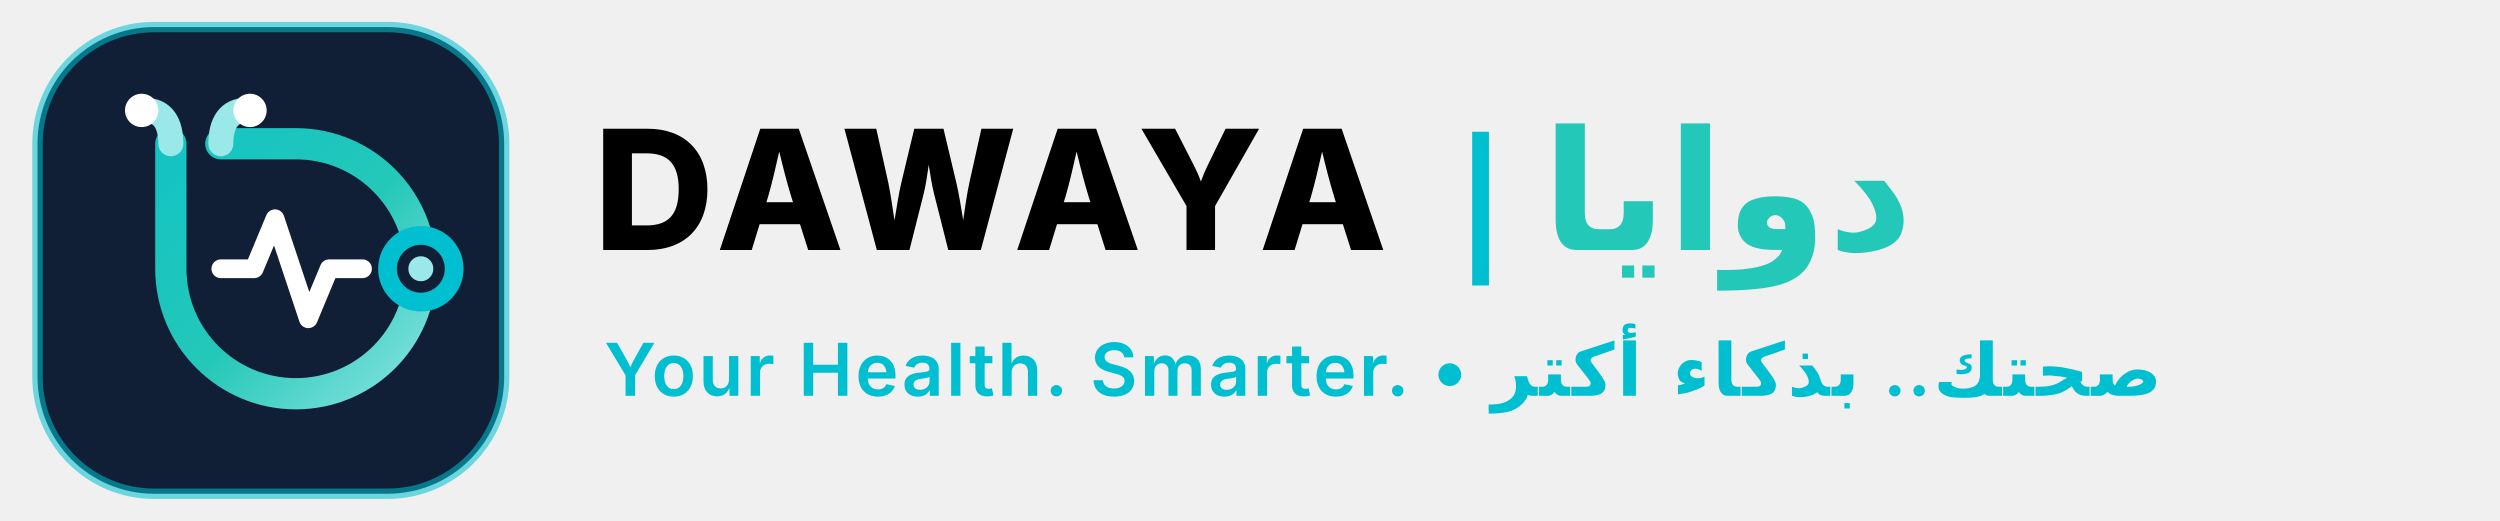
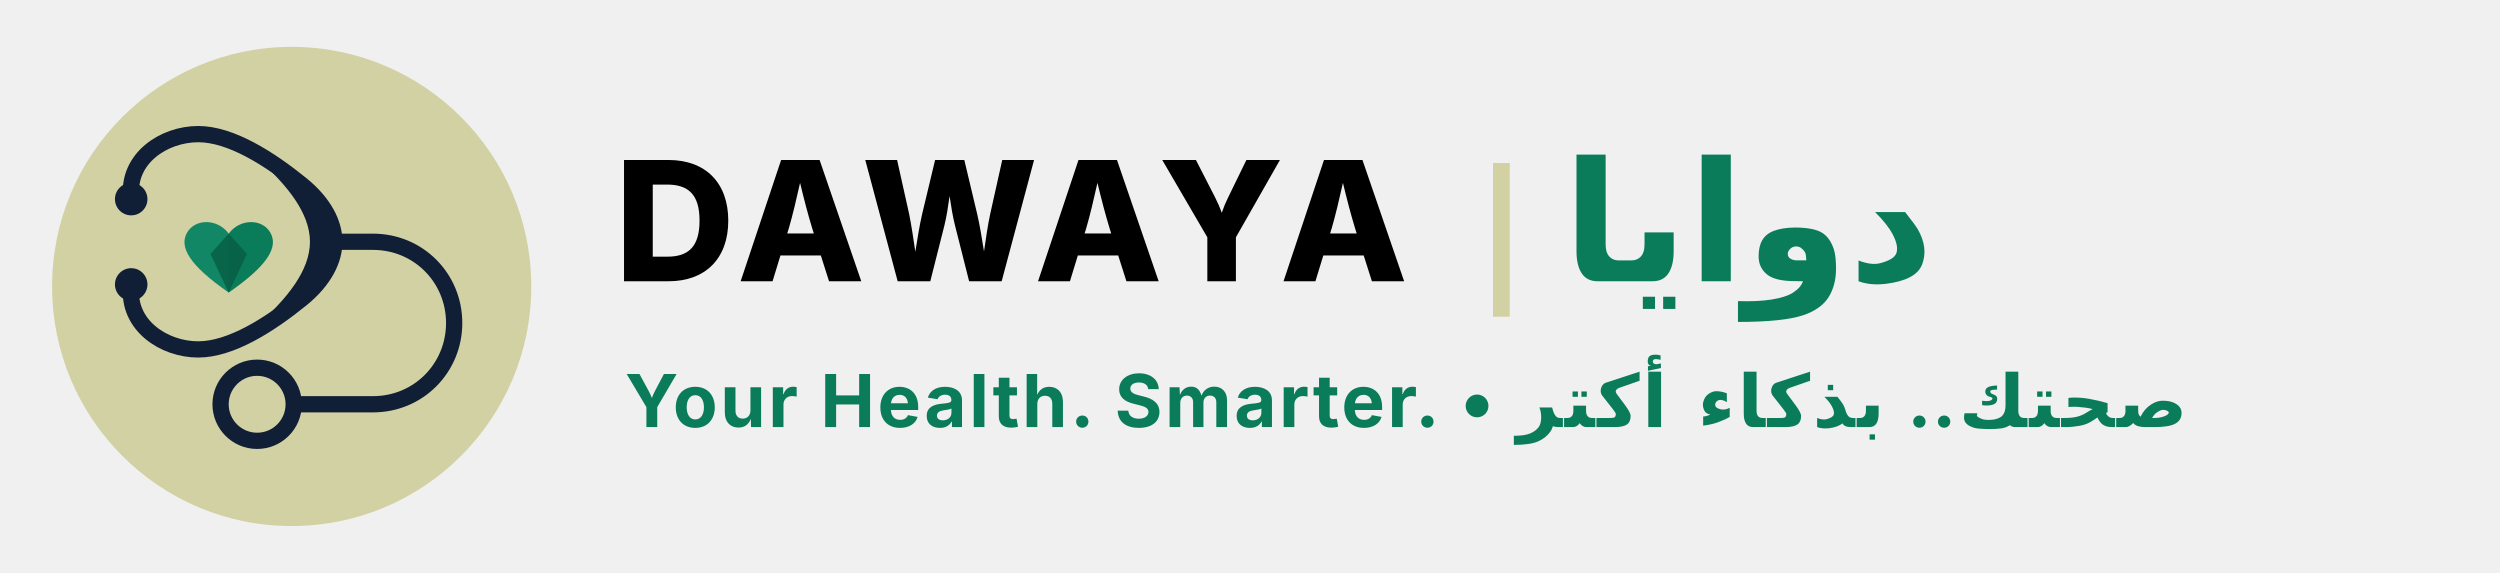
- <svg xmlns="http://www.w3.org/2000/svg" viewBox="0 0 480 100" width="480" height="100" fill="none">
-   <defs>
-     <linearGradient id="dwCyanH" x1="0" y1="0" x2="100" y2="100" gradientUnits="userSpaceOnUse">
-       <stop offset="0%" stop-color="#00BFD0" />
-       <stop offset="65%" stop-color="#24C8B8" />
-       <stop offset="100%" stop-color="#9AE8E8" />
-     </linearGradient>
-   </defs>
-   <g transform="translate(4, 2) scale(0.8)">
-     <rect x="4" y="4" width="112" height="112" rx="28" fill="#101E36" stroke="#00BFD0" stroke-width="2.5" stroke-opacity="0.55" />
-     <path d="M36 32V62C36 78.569 49.431 92 66 92C82.569 92 96 78.569 96 62C96 45.431 82.569 32 66 32H48" stroke="url(#dwCyanH)" stroke-width="7.5" stroke-linecap="round" stroke-linejoin="round" />
-     <path d="M30 24C34 24 36 27 36 32" stroke="#9AE8E8" stroke-width="6" stroke-linecap="round" />
-     <path d="M54 24C50 24 48 27 48 32" stroke="#9AE8E8" stroke-width="6" stroke-linecap="round" />
-     <circle cx="29" cy="24" r="4" fill="#FFFFFF" />
-     <circle cx="55" cy="24" r="4" fill="#FFFFFF" />
-     <path d="M48 62H56L61 50L69 74L74 62H82" stroke="#FFFFFF" stroke-width="4.5" stroke-linecap="round" stroke-linejoin="round" />
-     <circle cx="96" cy="62" r="8" fill="#101E36" stroke="#00BFD0" stroke-width="4.5" />
-     <circle cx="96" cy="62" r="3" fill="#9AE8E8" />
+ <svg xmlns="http://www.w3.org/2000/svg" viewBox="0 0 480 110" width="480" height="110" fill="none">
+   <g transform="translate(8, 7)">
+     <circle cx="48" cy="48" r="46" fill="#D2D1A3" />
+     <g transform="translate(48, 48) scale(0.39) translate(-106, -106)">
+       <g transform="translate(75, 87)">
+         <path d="M 0 -7 C -5.5 -14.5, -16.5 -14.5, -20.5 -7.5 C -24.5 -0.5, -19.5 8.5, 0 22 L 8 6 Z" fill="#128765" />
+         <path d="M 0 -7 C 5.5 -14.5, 16.5 -14.5, 20.5 -7.5 C 24.5 -0.5, 19.5 8.5, 0 22 Z" fill="#0A7C5A" />
+         <path d="M 0 -7 L 9 3 L 0 22 L -9 3 Z" fill="#055A40" opacity="0.75" />
+       </g>
+       <path d="M 27 62 C 25 43, 43 31, 60 31 C 76 31, 95 43, 111 56 C 122 65, 127 75, 127 84" stroke="#101E36" stroke-width="8" stroke-linecap="round" stroke-linejoin="round" />
+       <path d="M 27 106 C 25 125, 43 137, 60 137 C 76 137, 95 125, 111 112 C 122 103, 127 93, 127 84" stroke="#101E36" stroke-width="8" stroke-linecap="round" stroke-linejoin="round" />
+       <path d="M 88 42 C 108 54, 125 70, 125 84 C 125 98, 108 114, 88 126 C 104 112, 115 98, 115 84 C 115 70, 104 56, 88 42 Z" fill="#101E36" />
+       <circle cx="27" cy="63" r="8" fill="#101E36" />
+       <circle cx="27" cy="105" r="8" fill="#101E36" />
+       <path d="M 125 84 H 146 C 168.5 84, 186 101.9, 186 124 C 186 146.1, 168.5 164, 146 164 H 107" stroke="#101E36" stroke-width="8" stroke-linecap="round" stroke-linejoin="round" />
+       <circle cx="89" cy="164" r="18" fill="#D2D1A3" stroke="#101E36" stroke-width="8" />
+     </g>
  </g>
-   <text x="114" y="48" fill="currentColor" font-family="'IBM Plex Sans Arabic', 'Inter', system-ui, sans-serif" font-size="32" font-weight="800" letter-spacing="1.8">DAWAYA</text>
-   <text x="276" y="48" fill="#00BFD0" font-family="'IBM Plex Sans Arabic', system-ui, sans-serif" font-size="30" font-weight="700">|</text>
-   <text x="296" y="48" fill="#24C8B8" font-family="'IBM Plex Sans Arabic', Tahoma, sans-serif" font-size="32" font-weight="800">دوايا</text>
-   <text x="116" y="76" fill="#00BFD0" font-family="'IBM Plex Sans Arabic', 'Inter', system-ui, sans-serif" font-size="14" font-weight="600" letter-spacing="0.5">Your Health. Smarter. • صحتك.. بذكاء أكتر</text>
+   <text x="118" y="54" fill="currentColor" font-family="'IBM Plex Sans Arabic', 'Inter', system-ui, sans-serif" font-size="32" font-weight="800" letter-spacing="1.8">DAWAYA</text>
+   <text x="280" y="54" fill="#D2D1A3" font-family="'IBM Plex Sans Arabic', system-ui, sans-serif" font-size="30" font-weight="700">|</text>
+   <text x="300" y="54" fill="#0A7C5A" font-family="'IBM Plex Sans Arabic', Tahoma, sans-serif" font-size="32" font-weight="800">دوايا</text>
+   <text x="120" y="82" fill="#0A7C5A" font-family="'IBM Plex Sans Arabic', 'Inter', system-ui, sans-serif" font-size="14" font-weight="700" letter-spacing="0.5">Your Health. Smarter. • صحتك.. بذكاء أكتر</text>
</svg>
